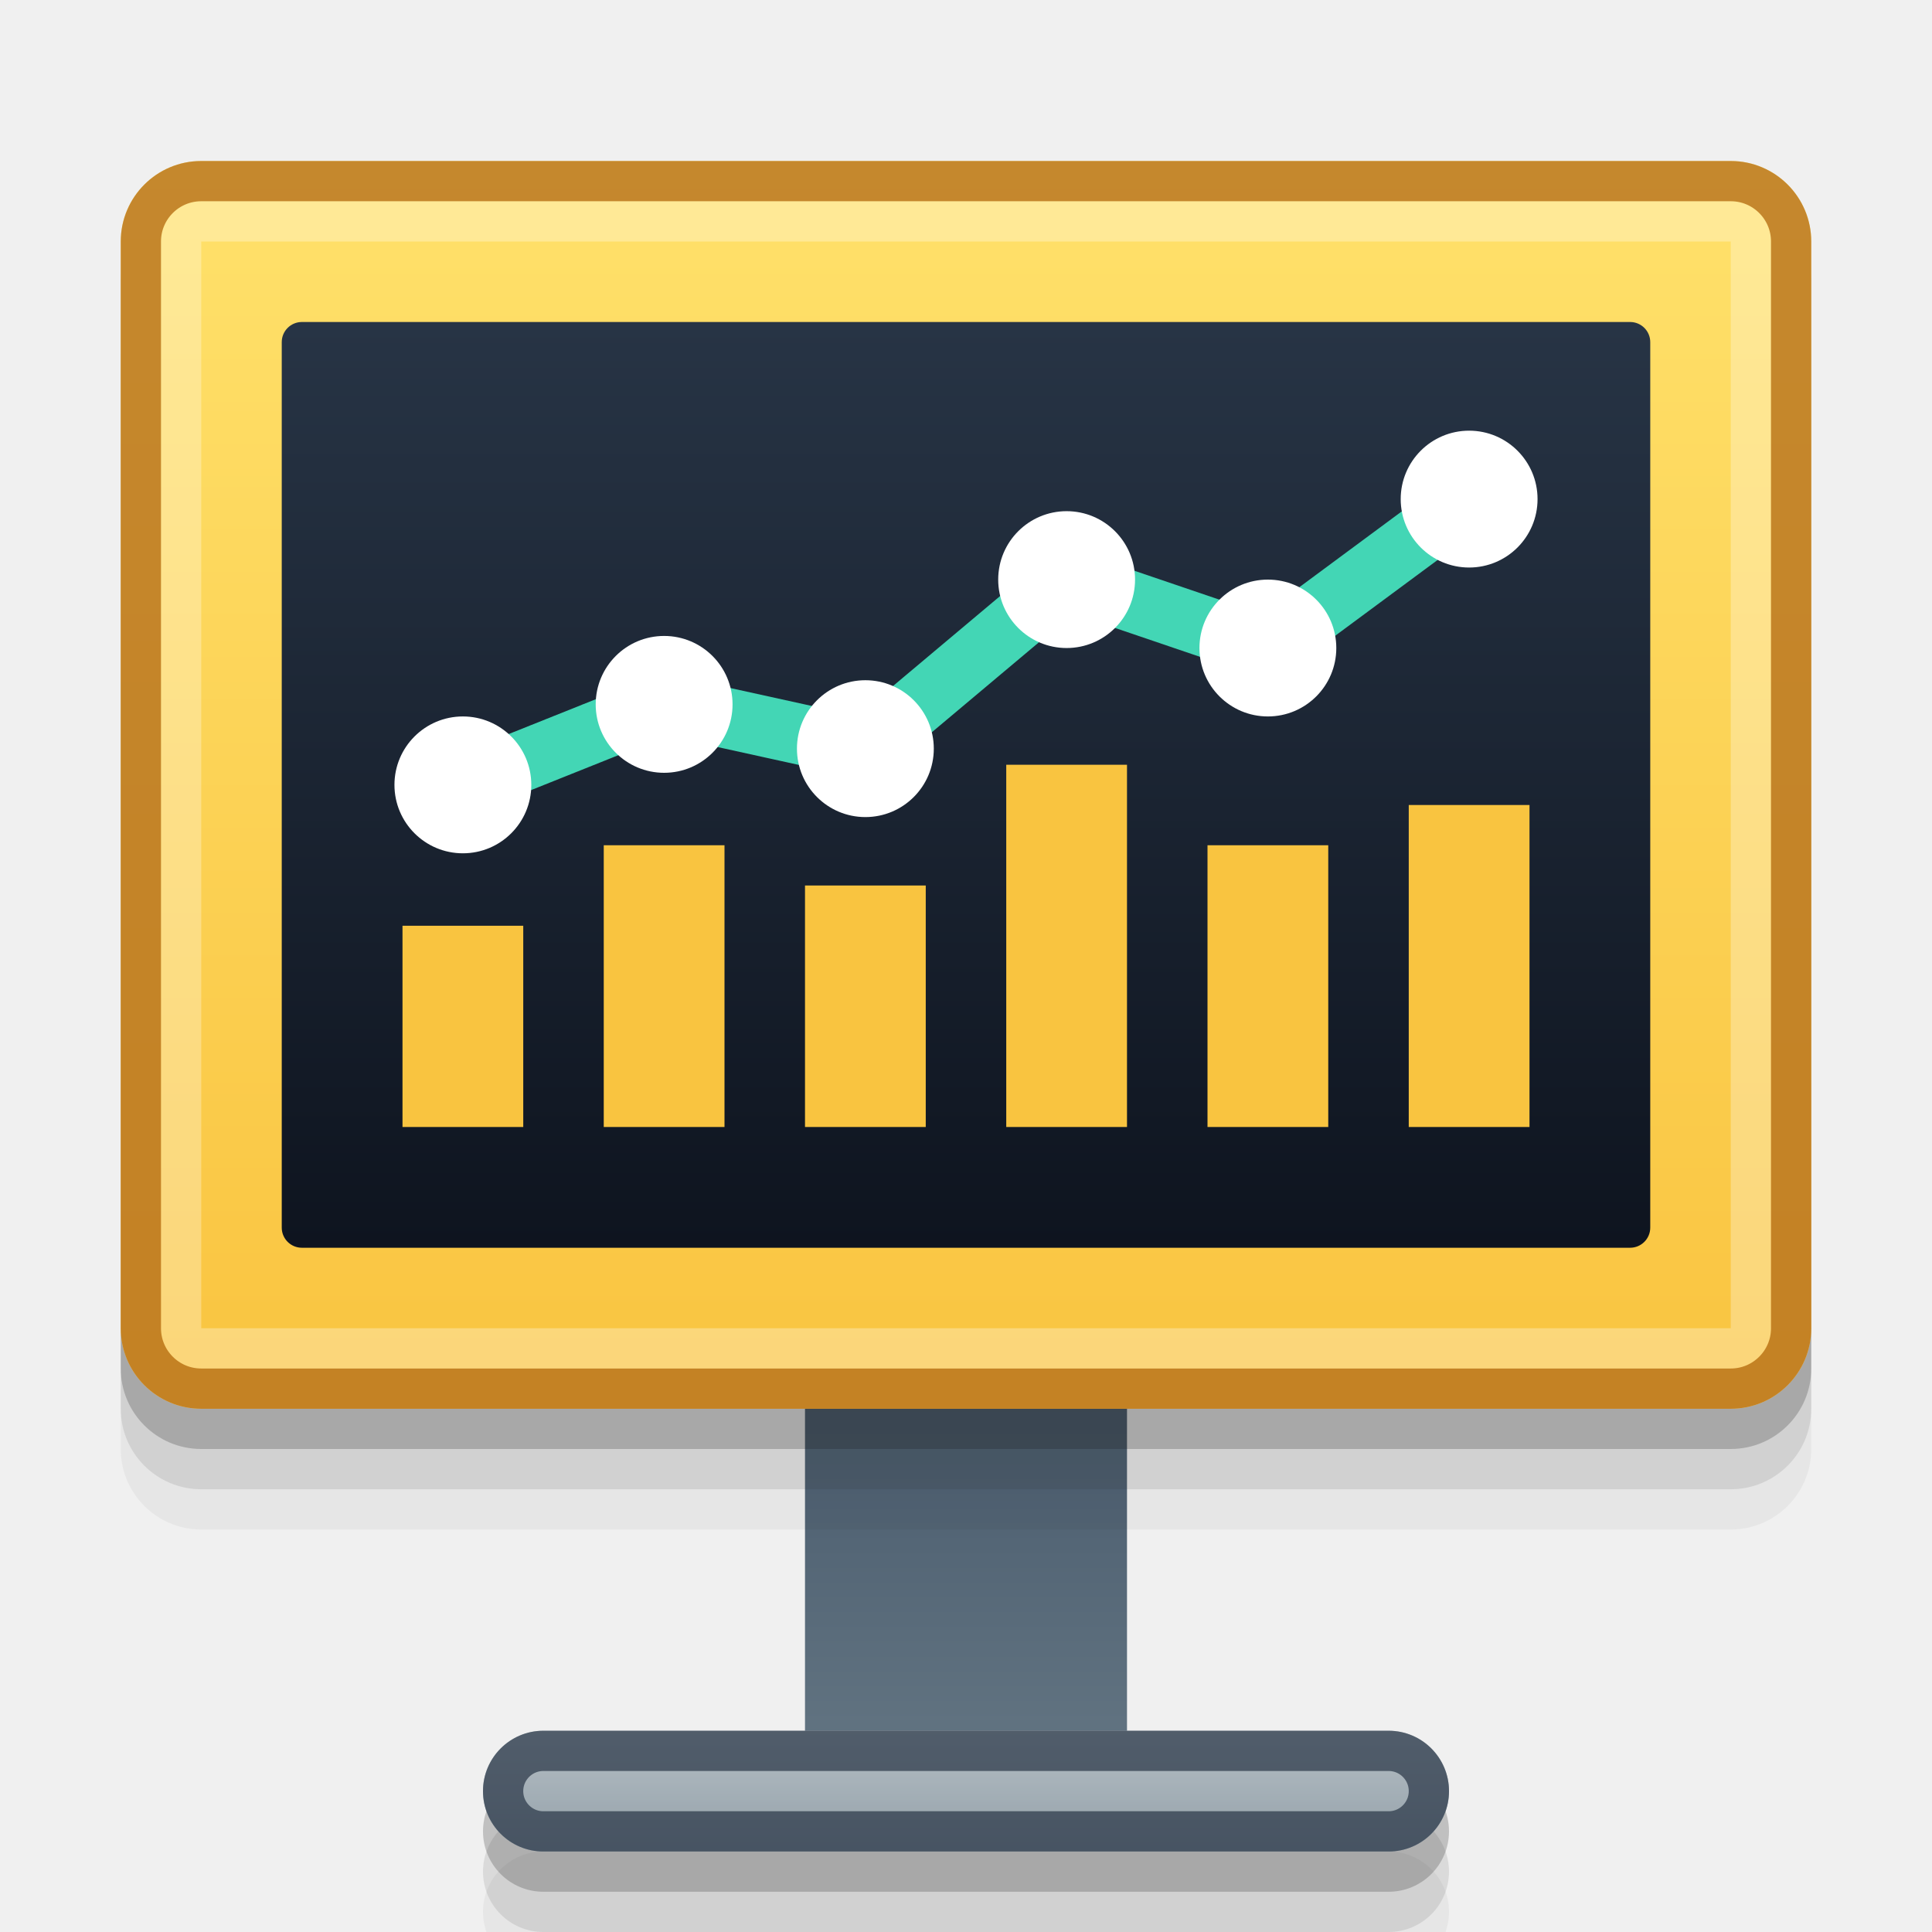
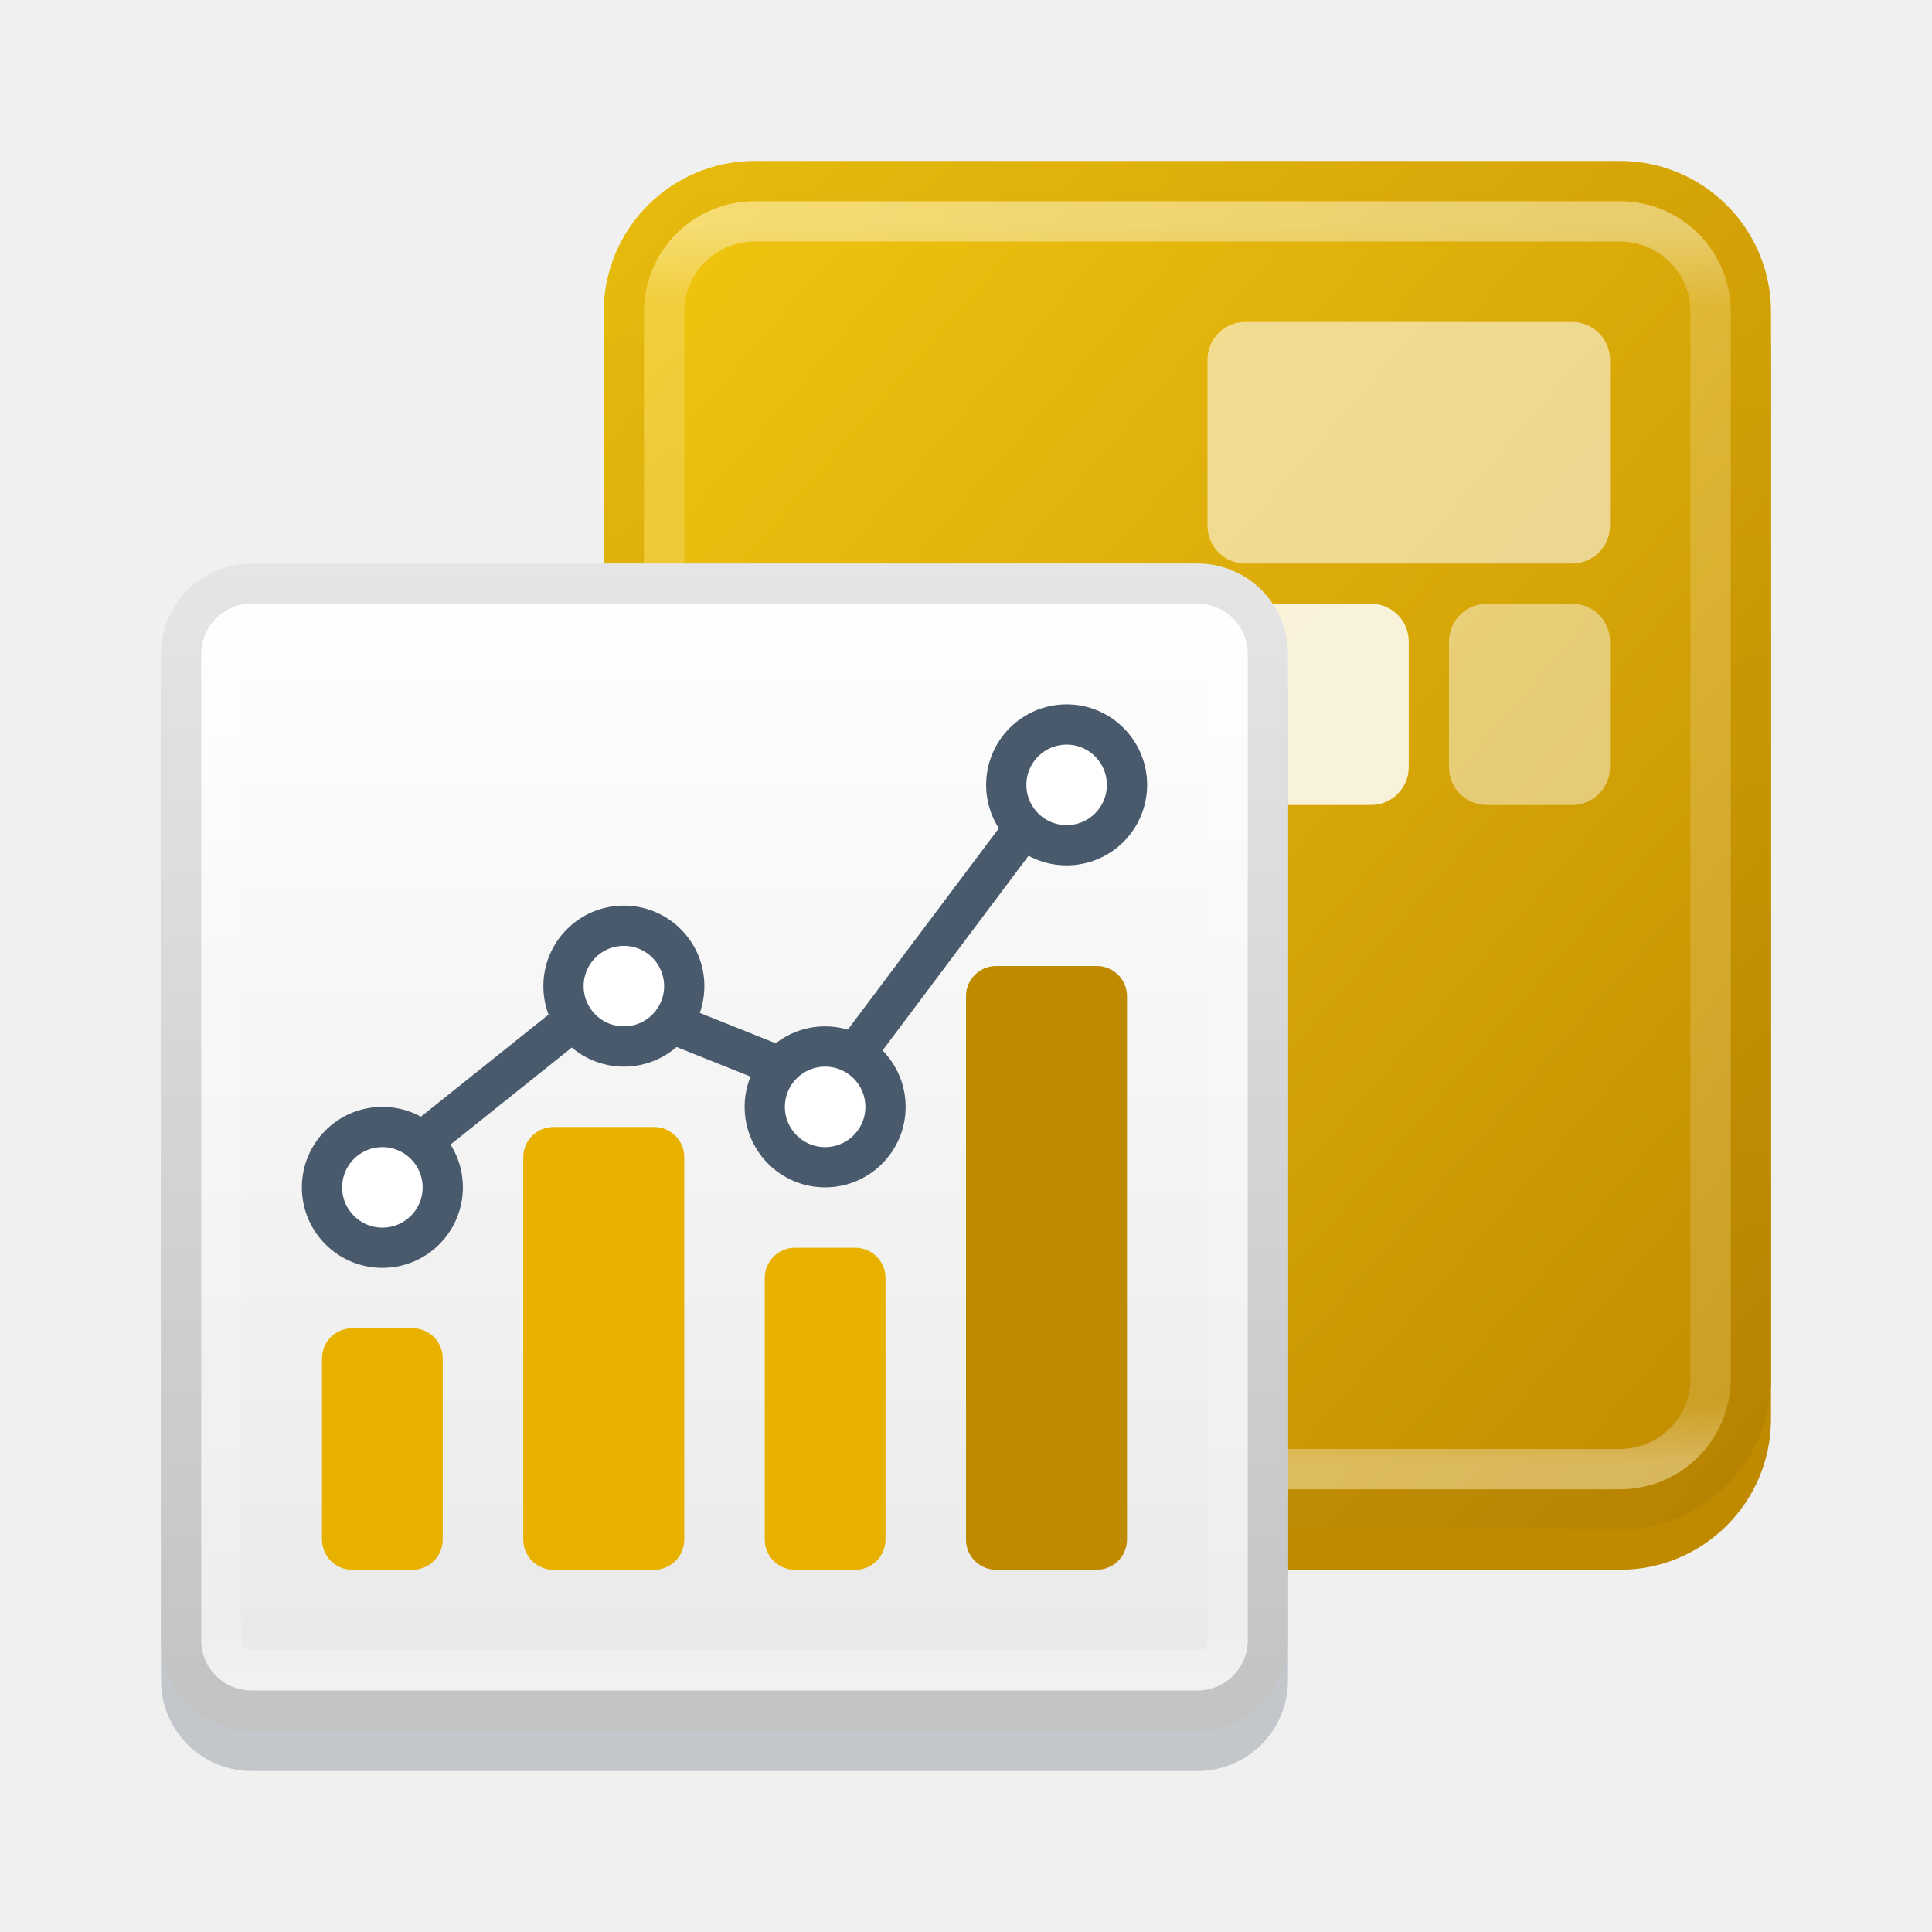
- <svg xmlns="http://www.w3.org/2000/svg" width="48" height="48" viewBox="0 0 48 48">
+ <svg xmlns="http://www.w3.org/2000/svg" width="48" height="48" viewBox="0 0 128 128">
  <defs>
-     <linearGradient id="g1" x1="0" y1="0" x2="0" y2="1">
-       <stop offset="0" stop-color="#485a6c" />
-       <stop offset="1" stop-color="#667885" />
+     <filter id="sh" x="-20%" y="-20%" width="140%" height="150%">
+       <feGaussianBlur in="SourceAlpha" stdDeviation="2.133" />
+       <feOffset dy="2.667" />
+       <feComponentTransfer>
+         <feFuncA type="linear" slope=".3" />
+       </feComponentTransfer>
+       <feMerge>
+         <feMergeNode />
+         <feMergeNode in="SourceGraphic" />
+       </feMerge>
+     </filter>
+     <radialGradient id="sol">
+       <stop offset="0" stop-opacity="0" />
+       <stop offset="1" stop-opacity="0" />
+     </radialGradient>
+     <linearGradient id="hl" x1="0" y1="0" x2="0" y2="1">
+       <stop offset="0" stop-color="#fff" stop-opacity=".45" />
+       <stop offset=".063" stop-color="#fff" stop-opacity=".2" />
+       <stop offset=".95" stop-color="#fff" stop-opacity=".157" />
+       <stop offset="1" stop-color="#fff" stop-opacity=".392" />
+     </linearGradient>
+     <linearGradient id="bk" x1="0" y1="0" x2="1" y2="1">
+       <stop offset="0" stop-color="#f2c811" />
+       <stop offset="1" stop-color="#c08a00" />
+     </linearGradient>
+     <linearGradient id="bks" x1="0" y1="0" x2="0" y2="1">
+       <stop offset="0" stop-color="#c08a00" stop-opacity="1" />
+       <stop offset="1" stop-color="#8a5d00" stop-opacity="1" />
+     </linearGradient>
+     <linearGradient id="pp" x1="0" y1="0" x2="0" y2="1">
+       <stop offset="0" stop-color="#ffffff" stop-opacity="1" />
+       <stop offset="1" stop-color="#e8e8e8" stop-opacity="1" />
+     </linearGradient>
+     <linearGradient id="pps" x1="0" y1="0" x2="0" y2="1">
+       <stop offset="0" stop-color="#000" stop-opacity="0.1" />
+       <stop offset="1" stop-color="#000" stop-opacity="0.16" />
+     </linearGradient>
+     <linearGradient id="ac" x1="0" y1="0" x2="0" y2="1">
+       <stop offset="0" stop-color="#f2c811" stop-opacity="1" />
+       <stop offset="1" stop-color="#c08a00" stop-opacity="1" />
    </linearGradient>
  </defs>
-   <rect x="20" y="34" width="8" height="11" fill="url(#g1)" />
-   <defs>
-     <linearGradient id="g2" x1="0" y1="0" x2="0" y2="1">
-       <stop offset="0" stop-color="#95a3ab" />
-       <stop offset="1" stop-color="#667885" />
-     </linearGradient>
-     <clipPath id="c3">
-       <path d="M13.5 43H34.5A1.5 1.5 0 0 1 36 44.5V44.5A1.5 1.5 0 0 1 34.5 46H13.5A1.5 1.5 0 0 1 12 44.5V44.5A1.5 1.5 0 0 1 13.5 43Z" />
-     </clipPath>
-   </defs>
-   <path d="M13.5 43H34.5A1.5 1.5 0 0 1 36 44.5V44.5A1.5 1.5 0 0 1 34.5 46H13.5A1.5 1.5 0 0 1 12 44.5V44.5A1.5 1.5 0 0 1 13.5 43Z" fill="#181818" opacity="0.22" transform="translate(0 1)" />
-   <path d="M13.5 43H34.5A1.5 1.5 0 0 1 36 44.5V44.5A1.5 1.5 0 0 1 34.5 46H13.5A1.5 1.5 0 0 1 12 44.5V44.5A1.5 1.5 0 0 1 13.5 43Z" fill="#181818" opacity="0.1" transform="translate(0 2)" />
-   <path d="M13.5 43H34.5A1.5 1.5 0 0 1 36 44.5V44.5A1.5 1.5 0 0 1 34.5 46H13.5A1.5 1.5 0 0 1 12 44.5V44.5A1.5 1.5 0 0 1 13.5 43Z" fill="#181818" opacity="0.05" transform="translate(0 3)" />
-   <path d="M13.5 43H34.5A1.5 1.5 0 0 1 36 44.5V44.5A1.5 1.5 0 0 1 34.5 46H13.5A1.5 1.5 0 0 1 12 44.5V44.5A1.5 1.5 0 0 1 13.5 43Z" fill="url(#g2)" />
-   <g clip-path="url(#c3)" fill="none">
-     <path d="M13.5 43H34.5A1.5 1.5 0 0 1 36 44.5V44.5A1.5 1.5 0 0 1 34.5 46H13.5A1.5 1.5 0 0 1 12 44.5V44.5A1.5 1.5 0 0 1 13.5 43Z" stroke="#fff" stroke-opacity="0.3" stroke-width="4" />
-     <path d="M13.5 43H34.5A1.5 1.5 0 0 1 36 44.5V44.5A1.5 1.5 0 0 1 34.5 46H13.5A1.5 1.5 0 0 1 12 44.5V44.5A1.5 1.5 0 0 1 13.5 43Z" stroke="#273445" stroke-opacity="0.7" stroke-width="2" />
-   </g>
-   <defs>
-     <linearGradient id="g4" x1="0" y1="0" x2="0" y2="1">
-       <stop offset="0" stop-color="#ffe16b" />
-       <stop offset="1" stop-color="#f9c440" />
-     </linearGradient>
-     <clipPath id="c5">
-       <path d="M5 4H43A2 2 0 0 1 45 6V33A2 2 0 0 1 43 35H5A2 2 0 0 1 3 33V6A2 2 0 0 1 5 4Z" />
-     </clipPath>
-   </defs>
-   <path d="M5 4H43A2 2 0 0 1 45 6V33A2 2 0 0 1 43 35H5A2 2 0 0 1 3 33V6A2 2 0 0 1 5 4Z" fill="#181818" opacity="0.22" transform="translate(0 1)" />
-   <path d="M5 4H43A2 2 0 0 1 45 6V33A2 2 0 0 1 43 35H5A2 2 0 0 1 3 33V6A2 2 0 0 1 5 4Z" fill="#181818" opacity="0.1" transform="translate(0 2)" />
-   <path d="M5 4H43A2 2 0 0 1 45 6V33A2 2 0 0 1 43 35H5A2 2 0 0 1 3 33V6A2 2 0 0 1 5 4Z" fill="#181818" opacity="0.05" transform="translate(0 3)" />
-   <path d="M5 4H43A2 2 0 0 1 45 6V33A2 2 0 0 1 43 35H5A2 2 0 0 1 3 33V6A2 2 0 0 1 5 4Z" fill="url(#g4)" />
-   <g clip-path="url(#c5)" fill="none">
-     <path d="M5 4H43A2 2 0 0 1 45 6V33A2 2 0 0 1 43 35H5A2 2 0 0 1 3 33V6A2 2 0 0 1 5 4Z" stroke="#fff" stroke-opacity="0.3" stroke-width="4" />
-     <path d="M5 4H43A2 2 0 0 1 45 6V33A2 2 0 0 1 43 35H5A2 2 0 0 1 3 33V6A2 2 0 0 1 5 4Z" stroke="#ad5f00" stroke-opacity="0.7" stroke-width="2" />
-   </g>
-   <defs>
-     <linearGradient id="g6" x1="0" y1="0" x2="0" y2="1">
-       <stop offset="0" stop-color="#273445" />
-       <stop offset="1" stop-color="#0e141f" />
-     </linearGradient>
-   </defs>
-   <rect x="7" y="8" width="34" height="23" rx="0.5" fill="url(#g6)" />
-   <path d="M10 23h3v5h-3ZM15 21h3v7h-3ZM20 22h3v6h-3ZM25 19h3v9h-3ZM30 21h3v7h-3ZM35 20h3v8h-3Z" fill="#f9c440" />
-   <path d="M11.5 19.5L16.5 17.5L21.5 18.6L26.5 14.4L31.5 16.1L36.5 12.4" fill="none" stroke="#43d6b5" stroke-width="1.5" stroke-linejoin="round" stroke-linecap="round" />
-   <circle cx="11.5" cy="19.5" r="1.7" fill="#fff" />
-   <circle cx="16.5" cy="17.5" r="1.7" fill="#fff" />
-   <circle cx="21.5" cy="18.6" r="1.7" fill="#fff" />
-   <circle cx="26.5" cy="14.4" r="1.7" fill="#fff" />
-   <circle cx="31.5" cy="16.1" r="1.7" fill="#fff" />
-   <circle cx="36.5" cy="12.4" r="1.7" fill="#fff" />
+   <rect x="40" y="13.333" width="77.333" height="90.667" rx="10" fill="#c08a00" />
+   <rect x="40" y="10.667" width="77.333" height="90.667" rx="10" fill="url(#bk)" />
+   <rect x="41.333" y="12" width="74.667" height="88" rx="8.667" fill="none" stroke="url(#bks)" stroke-width="2.667" opacity="0.2" />
+   <rect x="44" y="14.667" width="69.333" height="82.667" rx="6" fill="none" stroke="url(#hl)" stroke-width="2.667" opacity=".9" />
+   <rect x="80" y="21.333" width="26.667" height="16" rx="2.5" fill="#fff" opacity=".55" />
+   <rect x="80" y="40" width="13.333" height="13.333" rx="2.5" fill="#fff" opacity=".85" />
+   <rect x="96" y="40" width="10.667" height="13.333" rx="2.5" fill="#fff" opacity=".45" />
+   <rect x="10.667" y="40" width="74.667" height="77.333" rx="6" fill="#c3c7cb" />
+   <rect x="10.667" y="37.333" width="74.667" height="77.333" rx="6" fill="url(#pp)" />
+   <rect x="12" y="38.667" width="72" height="74.667" rx="4.667" fill="none" stroke="url(#pps)" stroke-width="2.667" opacity="1" />
+   <rect x="14.667" y="41.333" width="66.667" height="69.333" rx="2" fill="none" stroke="url(#hl)" stroke-width="2.667" opacity=".9" />
+   <rect x="21.333" y="88" width="8" height="16" rx="2" fill="#e8b100" />
+   <rect x="34.667" y="74.667" width="10.667" height="29.333" rx="2" fill="#e8b100" />
+   <rect x="50.667" y="82.667" width="8" height="21.333" rx="2" fill="#e8b100" />
+   <rect x="64" y="64" width="10.667" height="40" rx="2" fill="#c08a00" />
+   <polyline points="25,78 40,66 55,72 70,52" fill="none" stroke="#485a6c" stroke-width="2.667" stroke-linejoin="round" stroke-linecap="round" />
+   <circle cx="25.333" cy="78.667" r="4" fill="#fff" stroke="#485a6c" stroke-width="2.667" />
+   <circle cx="41.333" cy="65.333" r="4" fill="#fff" stroke="#485a6c" stroke-width="2.667" />
+   <circle cx="54.667" cy="73.333" r="4" fill="#fff" stroke="#485a6c" stroke-width="2.667" />
+   <circle cx="70.667" cy="52" r="4" fill="#fff" stroke="#485a6c" stroke-width="2.667" />
</svg>
